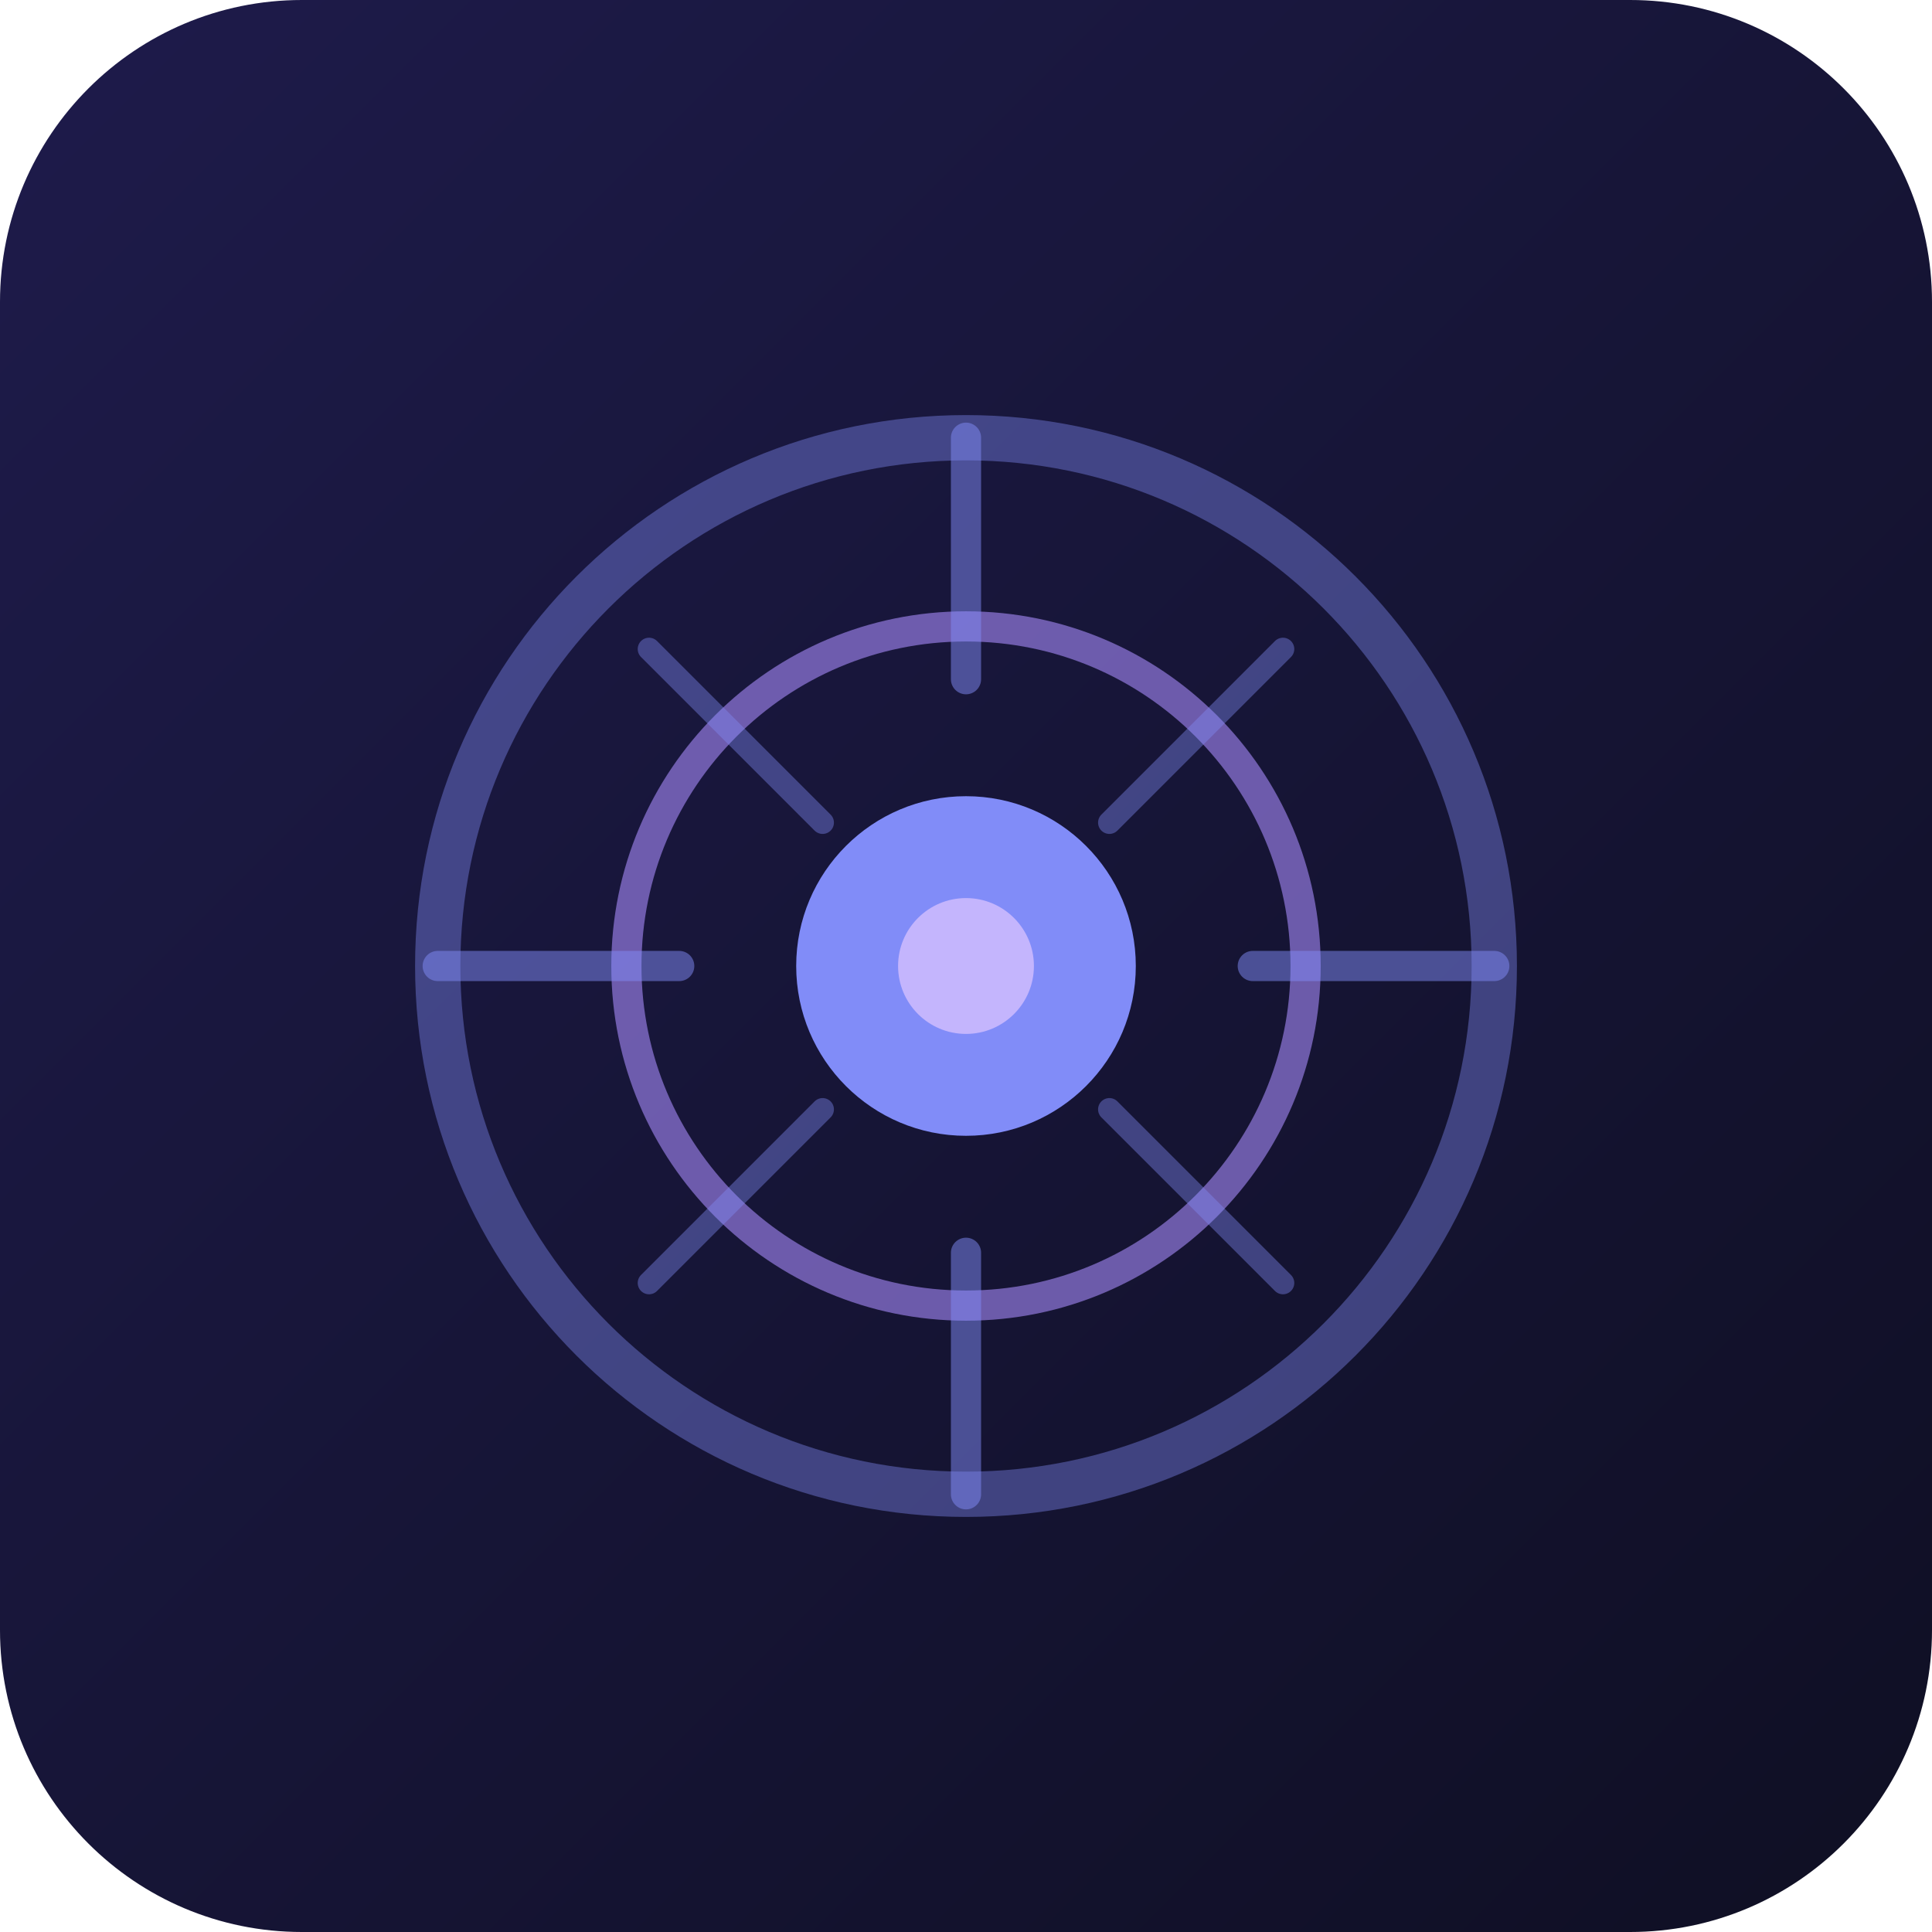
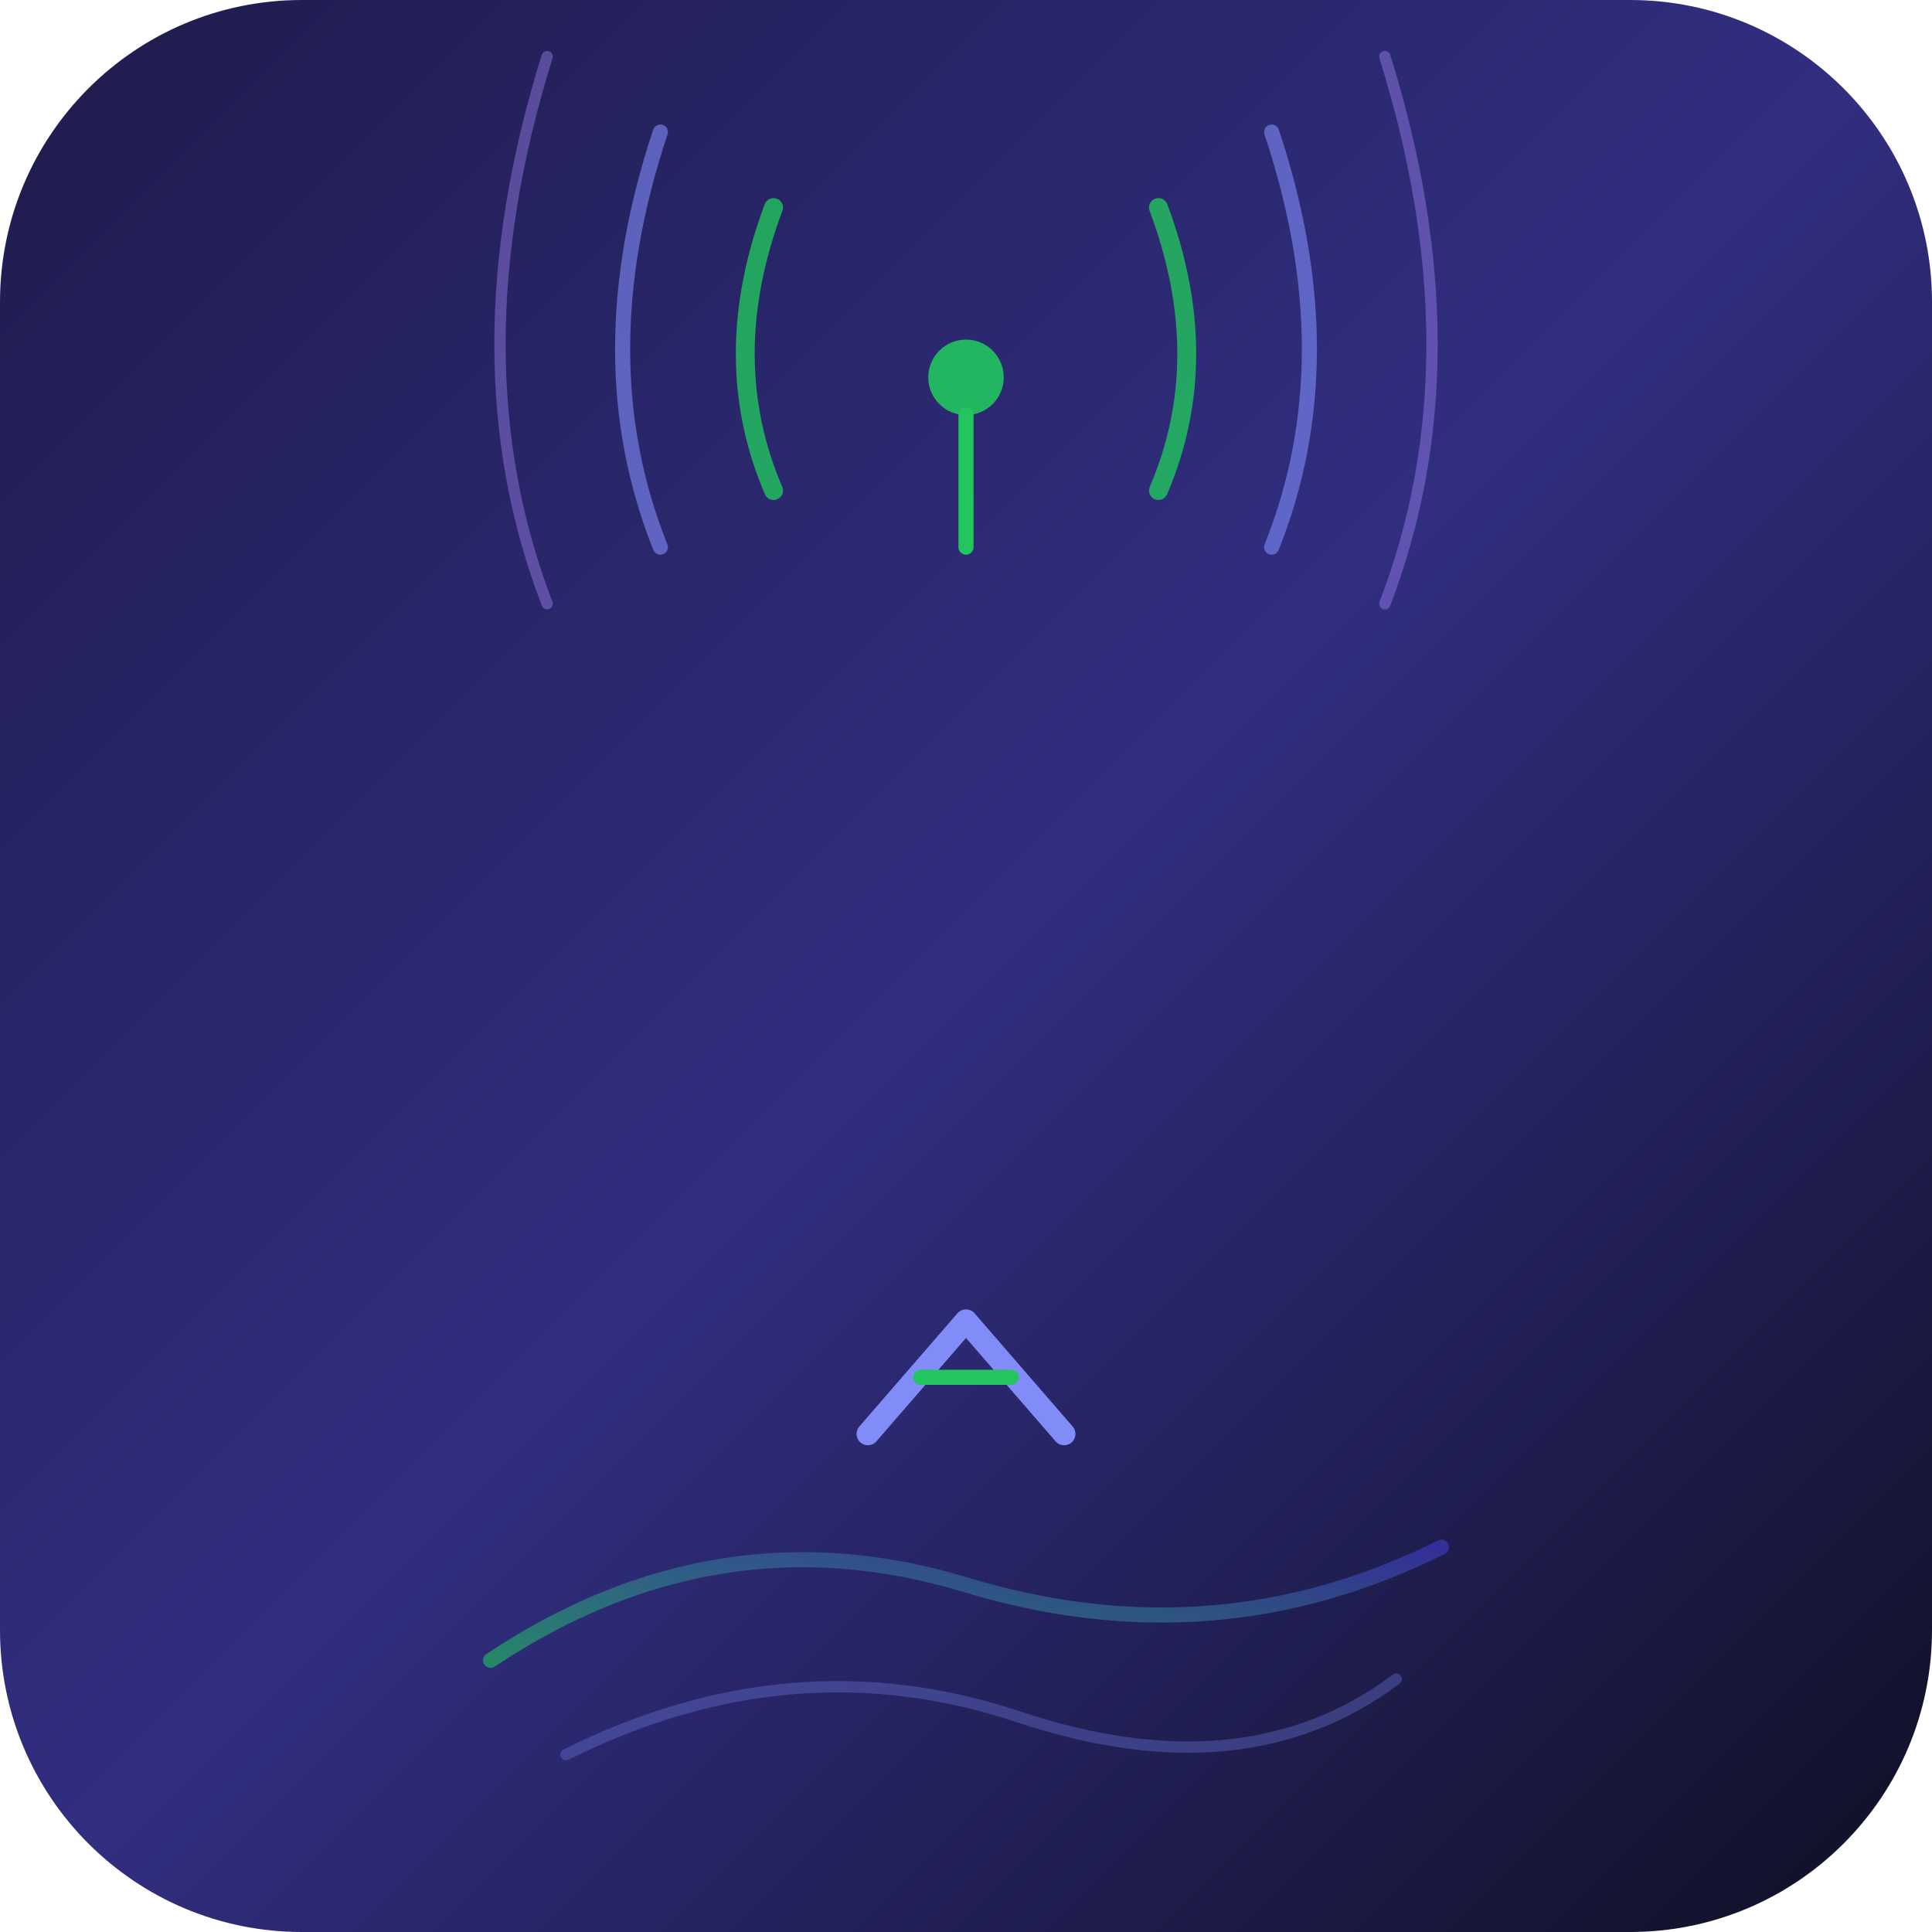
<svg xmlns="http://www.w3.org/2000/svg" viewBox="0 0 512 512" fill="none">
  <defs>
-     <linearGradient id="bg" x1="0" y1="0" x2="1" y2="1">
+     <linearGradient id="bg" x1="0%" y1="0%" x2="100%" y2="100%">
      <stop offset="0%" stop-color="#1E1B4B" />
+       <stop offset="50%" stop-color="#312E81" />
      <stop offset="100%" stop-color="#0F0F23" />
    </linearGradient>
+     <linearGradient id="wave" x1="0%" y1="100%" x2="100%" y2="0%">
+       <stop offset="0%" stop-color="#22C55E" />
+       <stop offset="100%" stop-color="#4338CA" />
+     </linearGradient>
+     <filter id="glow">
+       <feDropShadow dx="0" dy="0" stdDeviation="8" flood-color="#4338CA" flood-opacity="0.5" />
+     </filter>
  </defs>
  <rect width="512" height="512" rx="80" fill="url(#bg)" />
-   <circle cx="256" cy="256" r="140" stroke="#818CF8" stroke-width="12" fill="none" opacity="0.4" />
-   <circle cx="256" cy="256" r="90" stroke="#A78BFA" stroke-width="8" fill="none" opacity="0.6" />
-   <circle cx="256" cy="256" r="45" fill="#818CF8" />
-   <circle cx="256" cy="256" r="18" fill="#C4B5FD" />
-   <path d="M256 116 V180" stroke="#818CF8" stroke-width="8" stroke-linecap="round" opacity="0.5" />
-   <path d="M256 332 V396" stroke="#818CF8" stroke-width="8" stroke-linecap="round" opacity="0.5" />
-   <path d="M116 256 H180" stroke="#818CF8" stroke-width="8" stroke-linecap="round" opacity="0.5" />
-   <path d="M332 256 H396" stroke="#818CF8" stroke-width="8" stroke-linecap="round" opacity="0.5" />
-   <path d="M172 172 L218 218" stroke="#818CF8" stroke-width="6" stroke-linecap="round" opacity="0.4" />
-   <path d="M294 294 L340 340" stroke="#818CF8" stroke-width="6" stroke-linecap="round" opacity="0.4" />
-   <path d="M340 172 L294 218" stroke="#818CF8" stroke-width="6" stroke-linecap="round" opacity="0.4" />
-   <path d="M218 294 L172 340" stroke="#818CF8" stroke-width="6" stroke-linecap="round" opacity="0.4" />
+   <line x1="256" y1="380" x2="256" y2="145" stroke="#818CF8" stroke-width="8" stroke-linecap="round" filter="url(#glow)" />
+   <path d="M230 380 L256 350 L282 380" stroke="#818CF8" stroke-width="6" stroke-linecap="round" stroke-linejoin="round" />
+   <line x1="244" y1="365" x2="268" y2="365" stroke="#22C55E" stroke-width="4" stroke-linecap="round" />
+   <line x1="256" y1="145" x2="256" y2="110" stroke="#22C55E" stroke-width="4" stroke-linecap="round" />
+   <circle cx="256" cy="100" r="10" fill="#22C55E" opacity="0.9" />
+   <path d="M205 130 Q190 95 205 55" stroke="#22C55E" stroke-width="5" stroke-linecap="round" opacity="0.8" />
+   <path d="M307 130 Q322 95 307 55" stroke="#22C55E" stroke-width="5" stroke-linecap="round" opacity="0.8" />
+   <path d="M175 145 Q155 95 175 35" stroke="#818CF8" stroke-width="4" stroke-linecap="round" opacity="0.6" />
+   <path d="M337 145 Q357 95 337 35" stroke="#818CF8" stroke-width="4" stroke-linecap="round" opacity="0.6" />
+   <path d="M145 160 Q120 95 145 15" stroke="#A78BFA" stroke-width="3" stroke-linecap="round" opacity="0.4" />
+   <path d="M367 160 Q392 95 367 15" stroke="#A78BFA" stroke-width="3" stroke-linecap="round" opacity="0.4" />
+   <path d="M130 440 Q190 400 256 420 Q322 440 382 410" stroke="url(#wave)" stroke-width="4" stroke-linecap="round" opacity="0.6" />
+   <path d="M150 465 Q210 435 270 455 Q330 475 370 445" stroke="#818CF8" stroke-width="3" stroke-linecap="round" opacity="0.3" />
</svg>
